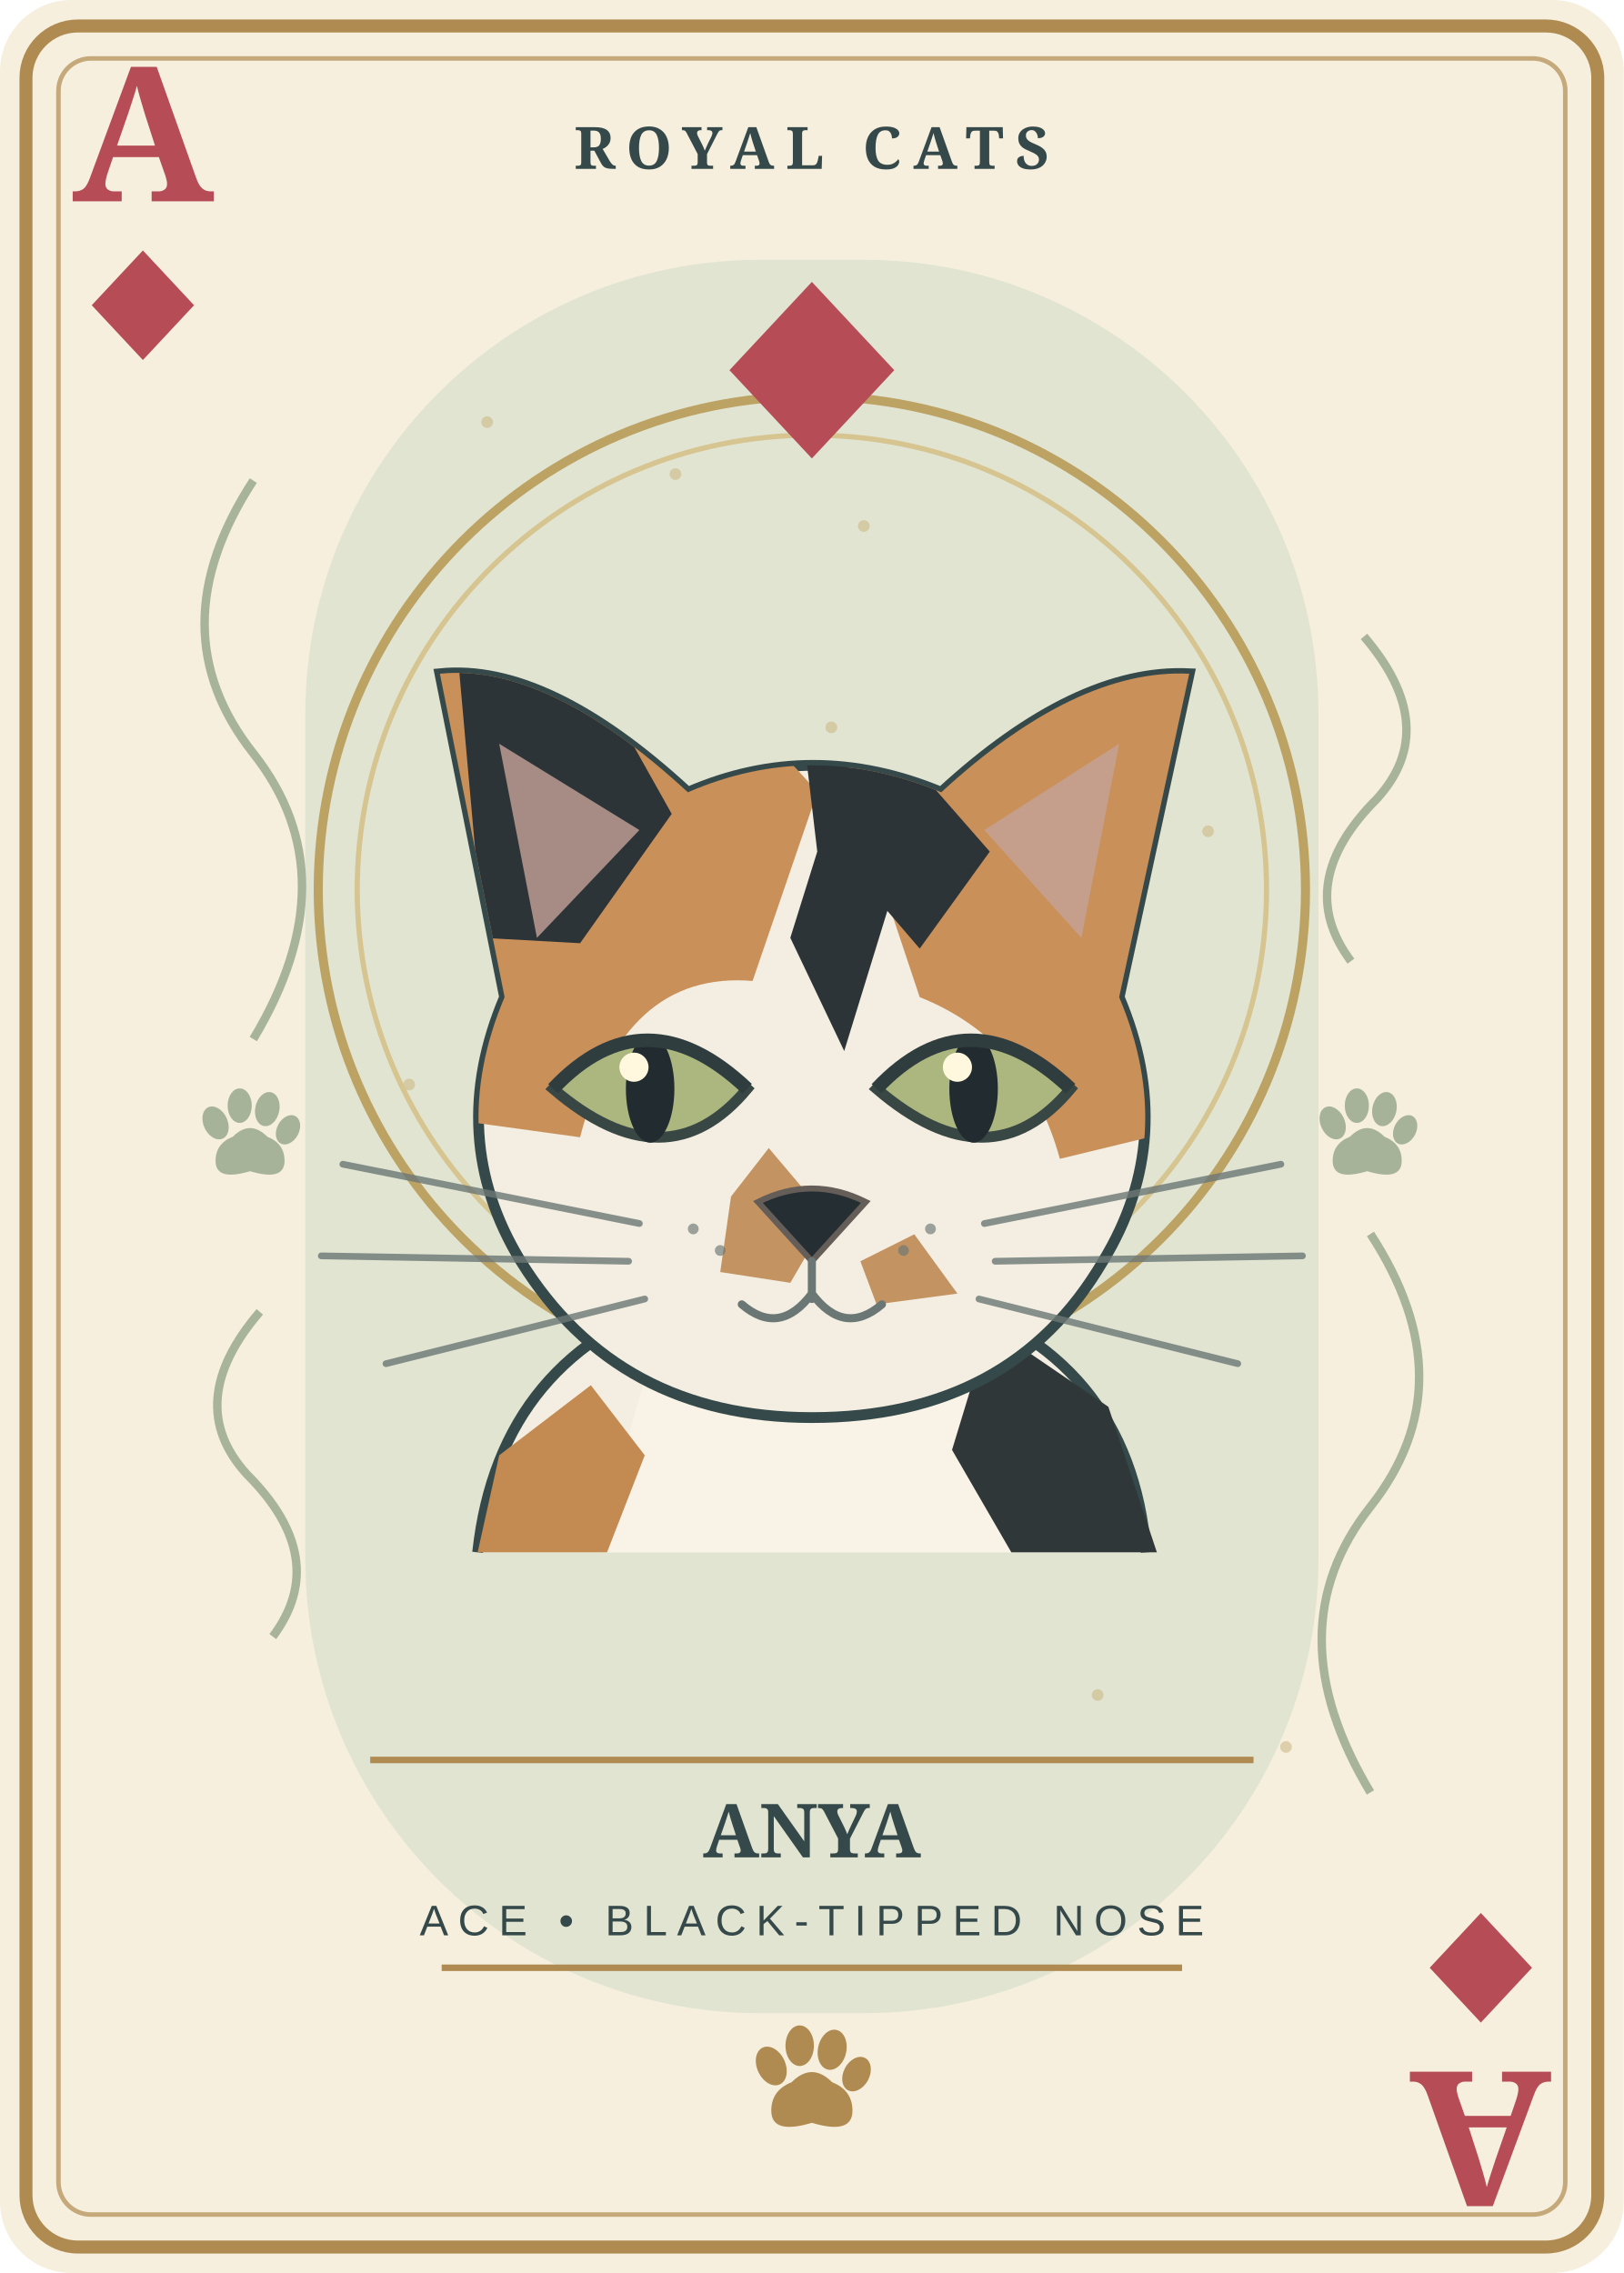
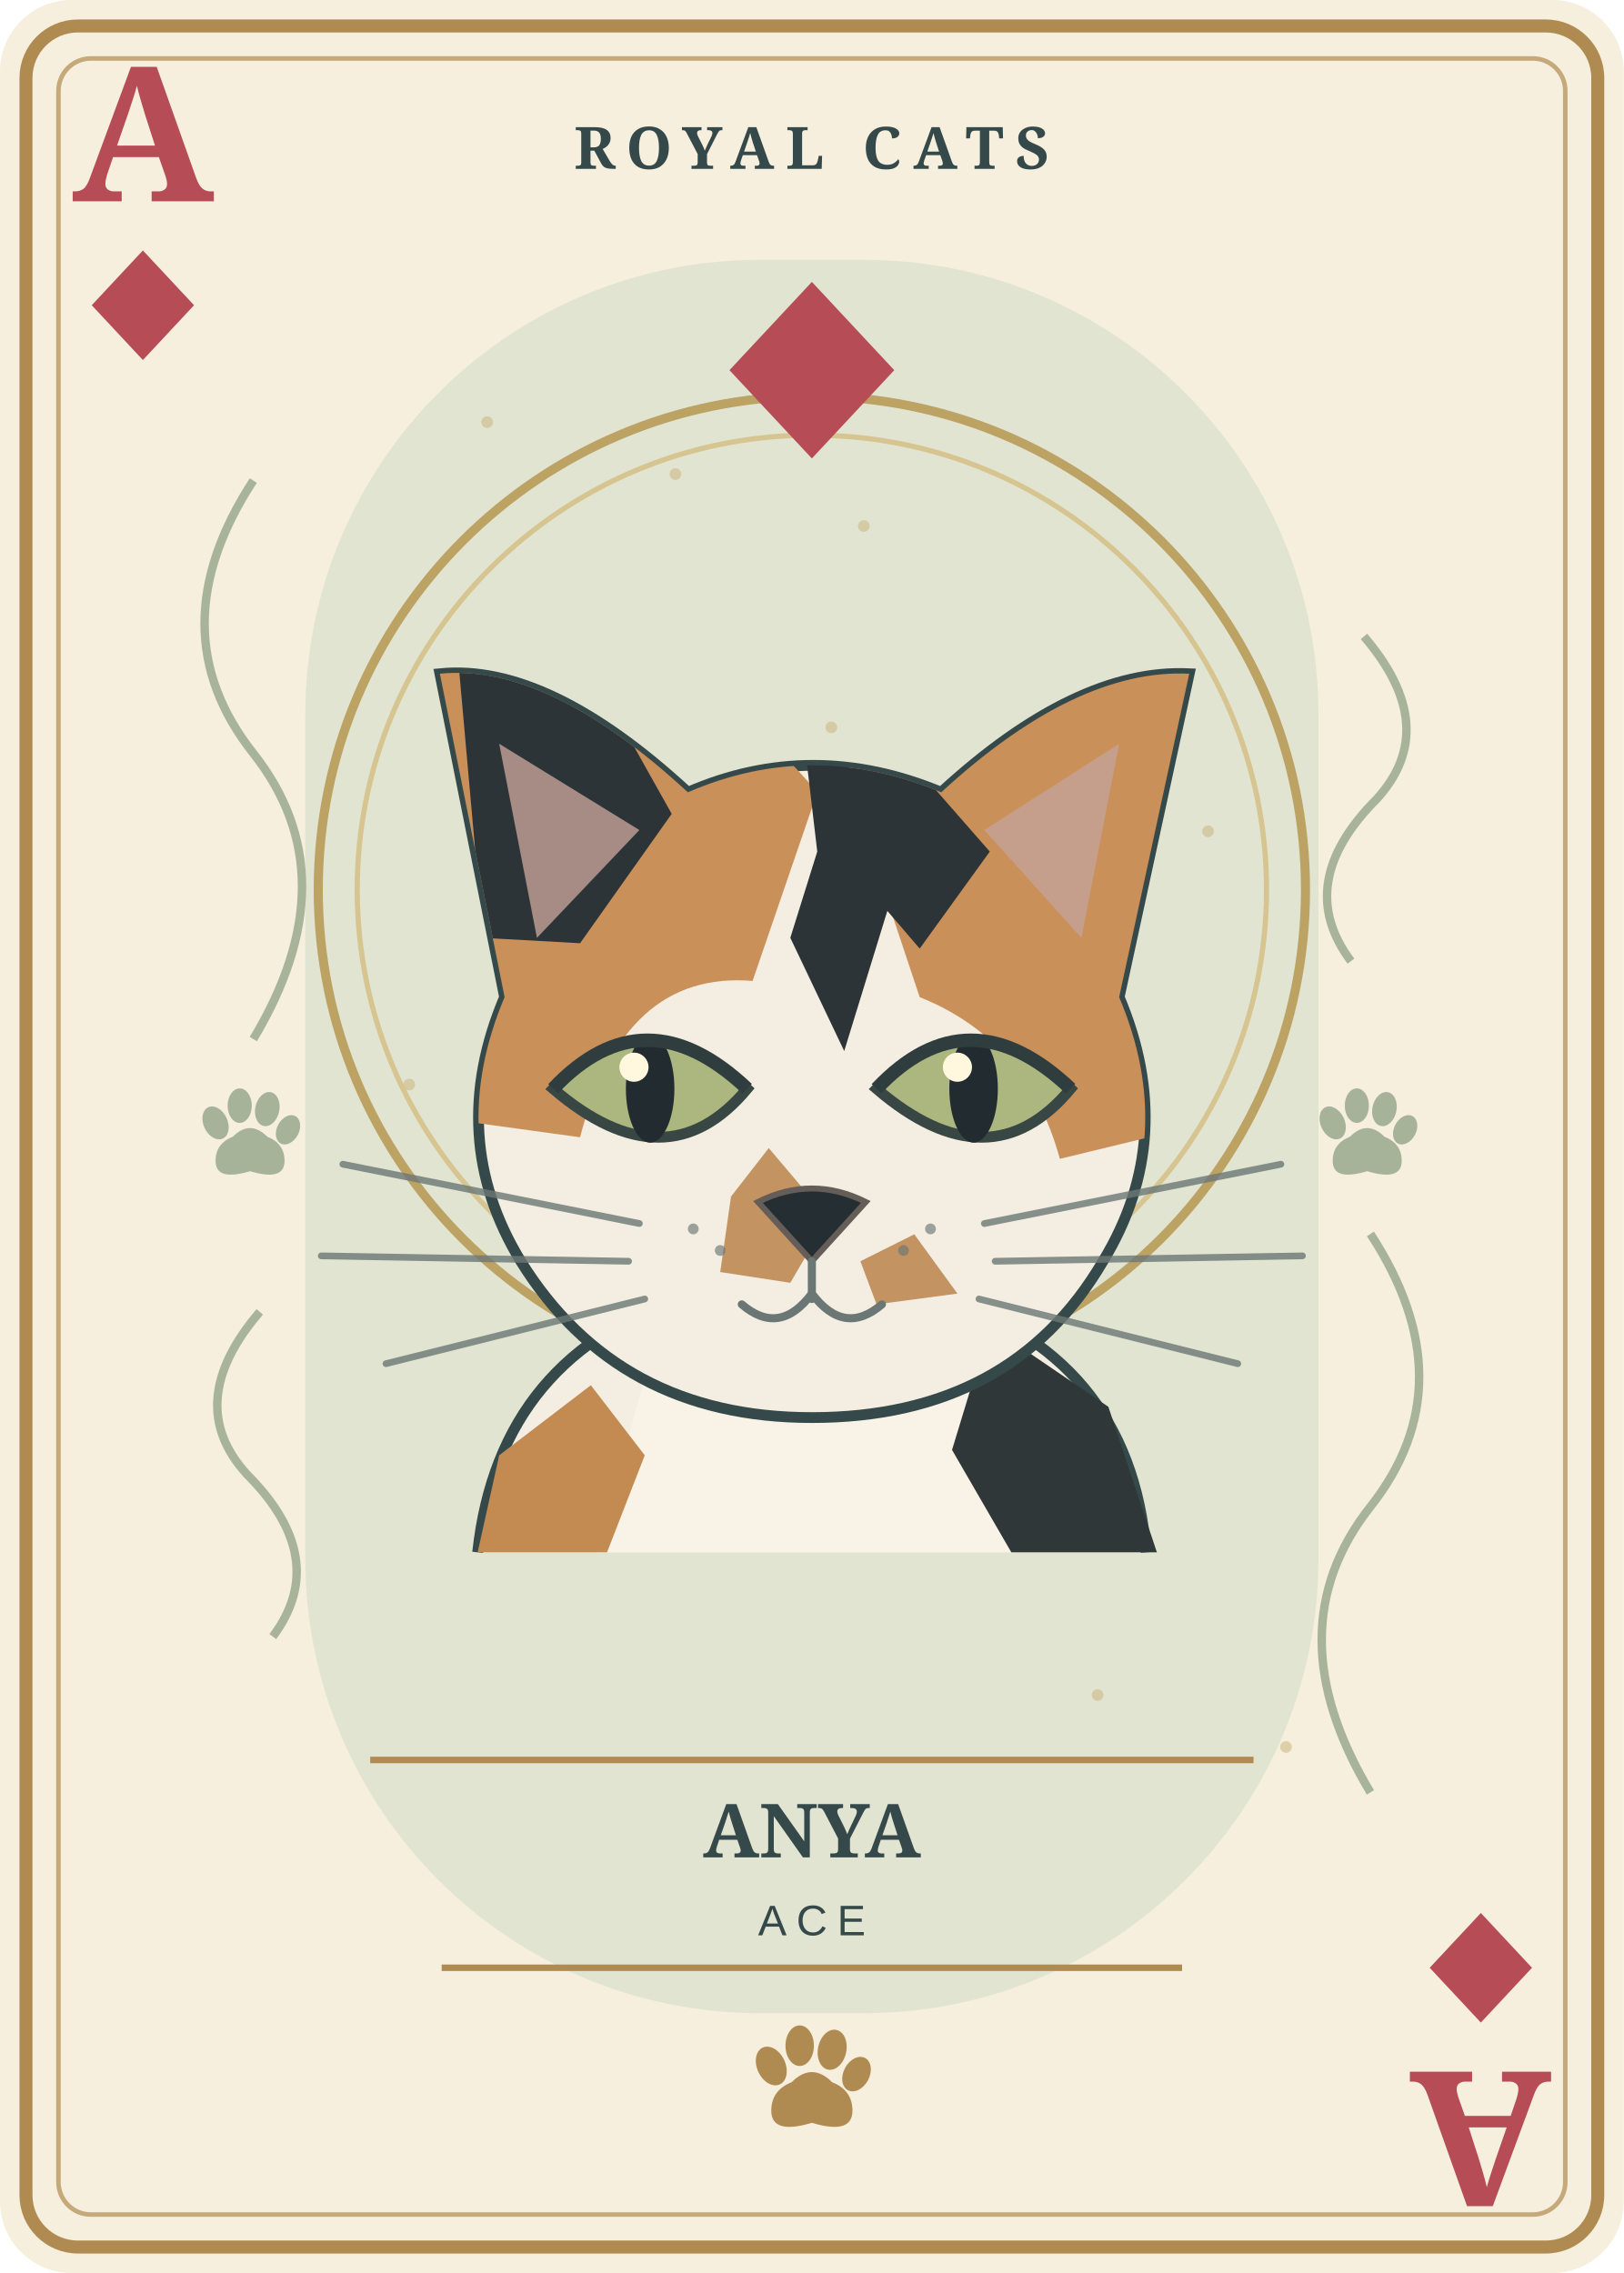
<svg xmlns="http://www.w3.org/2000/svg" xmlns:xlink="http://www.w3.org/1999/xlink" viewBox="0 0 250 350" role="img" aria-label="A of D — Royal Cats: Anya" data-deck="cats" data-character="anya">
  <defs>
    <symbol id="pip" viewBox="0 0 32 32">
      <g fill="#b64c56">
        <path d="M16 1 30 16 16 31 2 16Z" />
      </g>
    </symbol>
    <symbol id="cat-art" viewBox="0 0 200 182">
      <g data-cat="anya">
        <path d="M38 182q4-37 40-48h44q37 11 40 48" fill="#f3eee1" stroke="#35494a" stroke-width="2" />
        <path d="M72 139q27 10 56 0l10 43H60Z" fill="#f8f3e6" />
        <path d="m133 140 22 15 9 27h-27l-11-19Z" fill="#303738" />
        <path d="m42 164 17-13 10 13-7 18H38Z" fill="#c38a52" />
        <defs>
          <clipPath id="fur-anya">
            <path d="M43 79 31 19Q51 17 77 41q23-10 47 0 25-23 46-22l-13 60q11 26-3 49-17 29-54 29-36 0-54-29Q32 105 43 79Z" />
          </clipPath>
        </defs>
        <path d="M43 79 31 19Q51 17 77 41q23-10 47 0 25-23 46-22l-13 60q11 26-3 49-17 29-54 29-36 0-54-29Q32 105 43 79Z" fill="#f3eee1" stroke="#35494a" stroke-width="2" />
        <g clip-path="url(#fur-anya)">
          <g data-marking="orange-cheeks-white-blaze">
            <path d="M25 17q45-13 76 24l-12 35q-24-2-32 29l-29-4Zm81 20q34-30 72-16l1 80-33 8q-6-22-26-30Z" fill="#ca905a" />
            <path d="m34 12 26 8 14 25-17 24-18-1Zm65 23 20 1 14 16-13 18-6-7-8 26-10-21 5-16Z" fill="#2d3437" />
            <path d="m85 116 7-9 11 13-7 12-13-2Zm24 12 10-5 8 11-15 2Z" fill="#c39362" />
          </g>
        </g>
        <path d="m42 32 7 36 19-20Zm115 0-7 36-18-20Z" fill="#c4a397" opacity=".8" />
        <path d="M52 96q17-18 36 0-15 18-36 0Z" fill="#acb780" stroke="#394744" stroke-width="2" />
        <ellipse cx="70" cy="96" rx="4.5" ry="10" fill="#222c30" />
        <circle cx="67" cy="92" r="2.7" fill="#fff8df" />
        <path d="M52 96q17-18 36 0" fill="none" stroke="#303d3e" stroke-width="2.5" />
        <path d="M112 96q17-18 36 0-15 18-36 0Z" fill="#acb780" stroke="#394744" stroke-width="2" />
        <ellipse cx="130" cy="96" rx="4.5" ry="10" fill="#222c30" />
        <circle cx="127" cy="92" r="2.7" fill="#fff8df" />
        <path d="M112 96q17-18 36 0" fill="none" stroke="#303d3e" stroke-width="2.5" />
        <path data-feature="black-tipped-nose" d="M90 117q10-5 20 0l-10 11Z" fill="#252e33" stroke="#655d58" stroke-width="1.1" />
        <path d="M100 128v7m0-1q-6 8-13 2m13-2q6 8 13 2" fill="none" stroke="#6b7774" stroke-width="1.5" stroke-linecap="round" />
        <g fill="#6b7774" opacity=".65">
          <circle cx="78" cy="122" r="1" />
          <circle cx="83" cy="126" r="1" />
          <circle cx="122" cy="122" r="1" />
          <circle cx="117" cy="126" r="1" />
        </g>
        <path d="M68 121 13 110m53 18-57-1m60 8-48 12m111-26 55-11m-53 18 57-1m-60 8 48 12" fill="none" stroke="#6b7774" stroke-width="1.25" opacity=".8" stroke-linecap="round" />
      </g>
    </symbol>
  </defs>
  <rect width="250" height="350" rx="11" fill="#f6efde" />
  <rect x="4" y="4" width="242" height="342" rx="8" fill="none" stroke="#b08b51" stroke-width="2" />
  <rect x="9" y="9" width="232" height="332" rx="5" fill="none" stroke="#b08b51" stroke-width=".7" opacity=".7" />
  <rect x="47" y="40" width="156" height="270" rx="70" fill="#d7dfcd" opacity=".65" />
  <g data-motif="paw-and-yarn-border" fill="none" stroke="#a8b49a" stroke-width="1.3">
    <path d="M39 74q-15 23 0 42t0 44m172 30q15 23 0 42t0 44" />
    <path d="M40 202q-12 14-2 25 13 13 4 25m168-154q12 14 2 25-13 13-4 25" />
  </g>
  <g transform="translate(30 166) scale(0.53125)" fill="#a6b399">
    <path d="M6 24q0-5 5-7 5-5 10 0 5 2 5 7 0 6-10 3-10 3-10-3Z" />
    <ellipse cx="6" cy="13" rx="3.5" ry="5" transform="rotate(-25 6 13)" />
    <ellipse cx="13" cy="8" rx="3.5" ry="5" />
    <ellipse cx="21" cy="9" rx="3.5" ry="5" transform="rotate(12 21 9)" />
    <ellipse cx="27" cy="15" rx="3.2" ry="4.5" transform="rotate(28 27 15)" />
  </g>
  <g transform="translate(202 166) scale(0.53125)" fill="#a6b399">
    <path d="M6 24q0-5 5-7 5-5 10 0 5 2 5 7 0 6-10 3-10 3-10-3Z" />
    <ellipse cx="6" cy="13" rx="3.5" ry="5" transform="rotate(-25 6 13)" />
    <ellipse cx="13" cy="8" rx="3.5" ry="5" />
    <ellipse cx="21" cy="9" rx="3.5" ry="5" transform="rotate(12 21 9)" />
    <ellipse cx="27" cy="15" rx="3.2" ry="4.5" transform="rotate(28 27 15)" />
  </g>
  <g fill="#c9b47e" opacity=".55">
    <circle cx="133" cy="81" r=".9" />
    <circle cx="186" cy="128" r=".9" />
    <circle cx="92" cy="175" r=".9" />
    <circle cx="145" cy="222" r=".9" />
    <circle cx="198" cy="269" r=".9" />
    <circle cx="104" cy="73" r=".9" />
    <circle cx="157" cy="120" r=".9" />
    <circle cx="63" cy="167" r=".9" />
    <circle cx="116" cy="214" r=".9" />
    <circle cx="169" cy="261" r=".9" />
    <circle cx="75" cy="65" r=".9" />
    <circle cx="128" cy="112" r=".9" />
  </g>
  <text x="125" y="26" text-anchor="middle" fill="#35494a" font-family="Georgia,serif" font-weight="700" font-size="9" letter-spacing="1.8">ROYAL CATS</text>
  <g fill="#b64c56" text-anchor="middle">
    <text x="22" y="31" font-family="Georgia,serif" font-weight="700" font-size="29">A</text>
    <use xlink:href="#pip" x="13" y="38" width="18" height="18" />
  </g>
  <g transform="rotate(180 125 175)">
    <g fill="#b64c56" text-anchor="middle">
      <text x="22" y="31" font-family="Georgia,serif" font-weight="700" font-size="29">A</text>
      <use xlink:href="#pip" x="13" y="38" width="18" height="18" />
    </g>
  </g>
  <g id="main-art">
    <circle cx="125" cy="137" r="76" fill="none" stroke="#bca263" stroke-width="1.4" />
    <circle cx="125" cy="137" r="70" fill="none" stroke="#d6c590" stroke-width=".8" />
    <use xlink:href="#pip" x="110.5" y="42.5" width="29" height="29" />
    <use xlink:href="#cat-art" x="42" y="73" width="166" height="181" />
    <path d="M57 271h136m-125 32h114" stroke="#b08b51" stroke-width="1" />
    <text x="125" y="286" text-anchor="middle" fill="#35494a" font-family="Georgia,serif" font-weight="700" font-size="11.5">ANYA</text>
-     <text x="125" y="298" text-anchor="middle" fill="#35494a" font-family="Arial,sans-serif" font-size="6.6" letter-spacing="1.5">ACE • BLACK-TIPPED NOSE</text>
+     <text x="125" y="298" text-anchor="middle" fill="#35494a" font-family="Arial,sans-serif" font-size="6.6" letter-spacing="1.5">ACE</text>
    <g transform="translate(115 310) scale(0.625)" fill="#b08b51">
      <path d="M6 24q0-5 5-7 5-5 10 0 5 2 5 7 0 6-10 3-10 3-10-3Z" />
      <ellipse cx="6" cy="13" rx="3.5" ry="5" transform="rotate(-25 6 13)" />
      <ellipse cx="13" cy="8" rx="3.5" ry="5" />
      <ellipse cx="21" cy="9" rx="3.5" ry="5" transform="rotate(12 21 9)" />
      <ellipse cx="27" cy="15" rx="3.2" ry="4.5" transform="rotate(28 27 15)" />
    </g>
  </g>
</svg>
